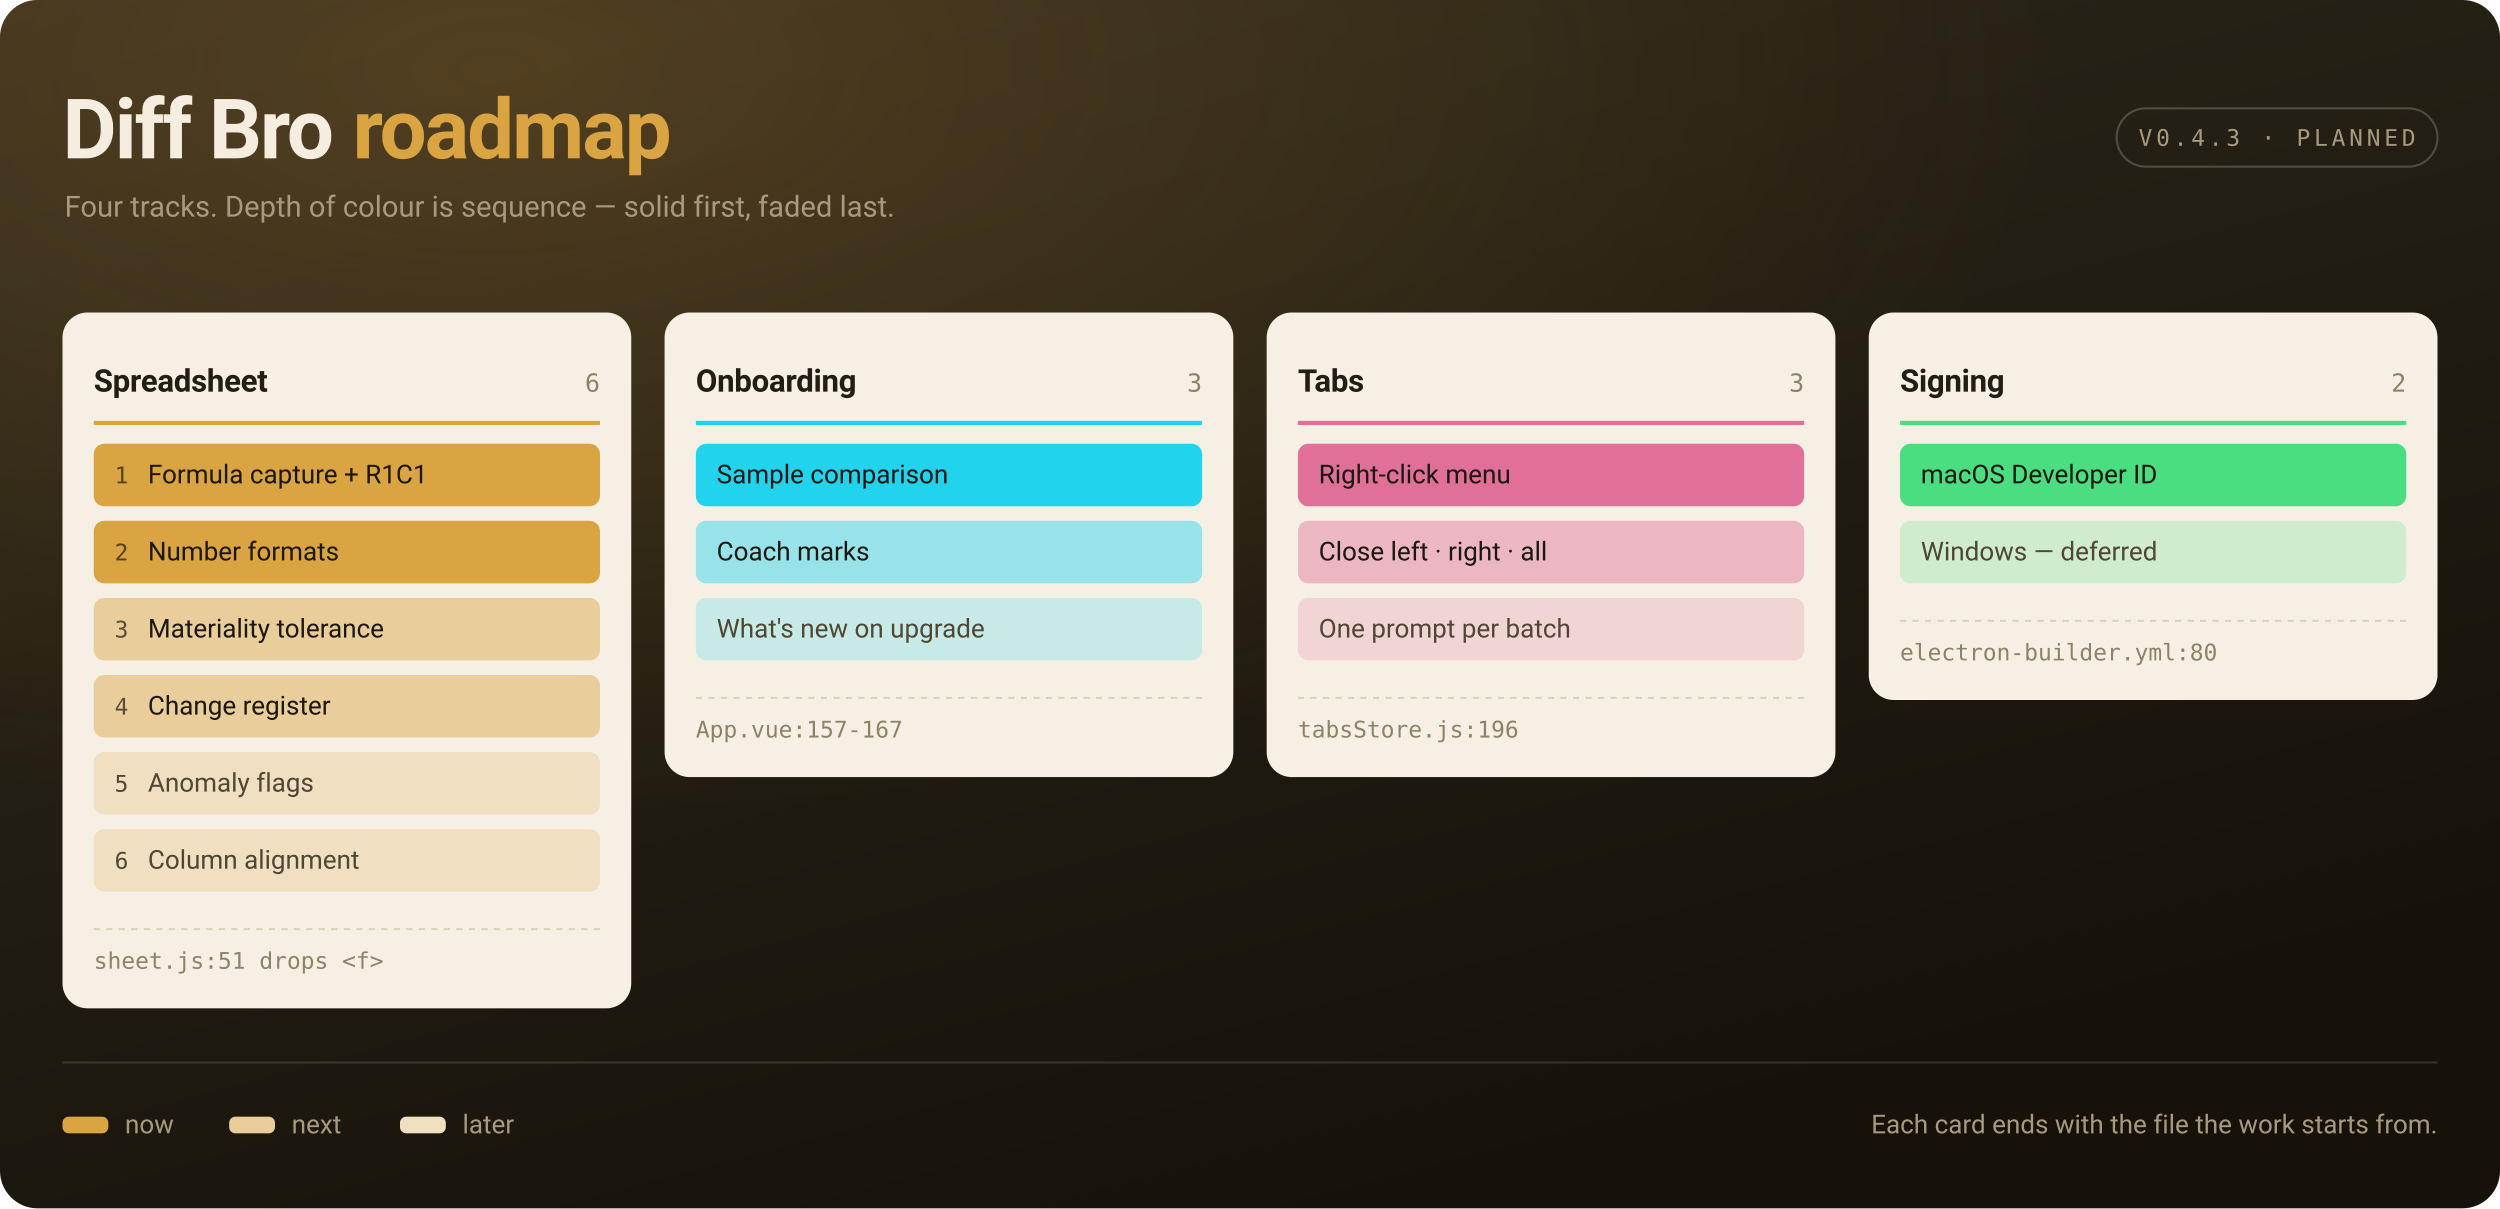
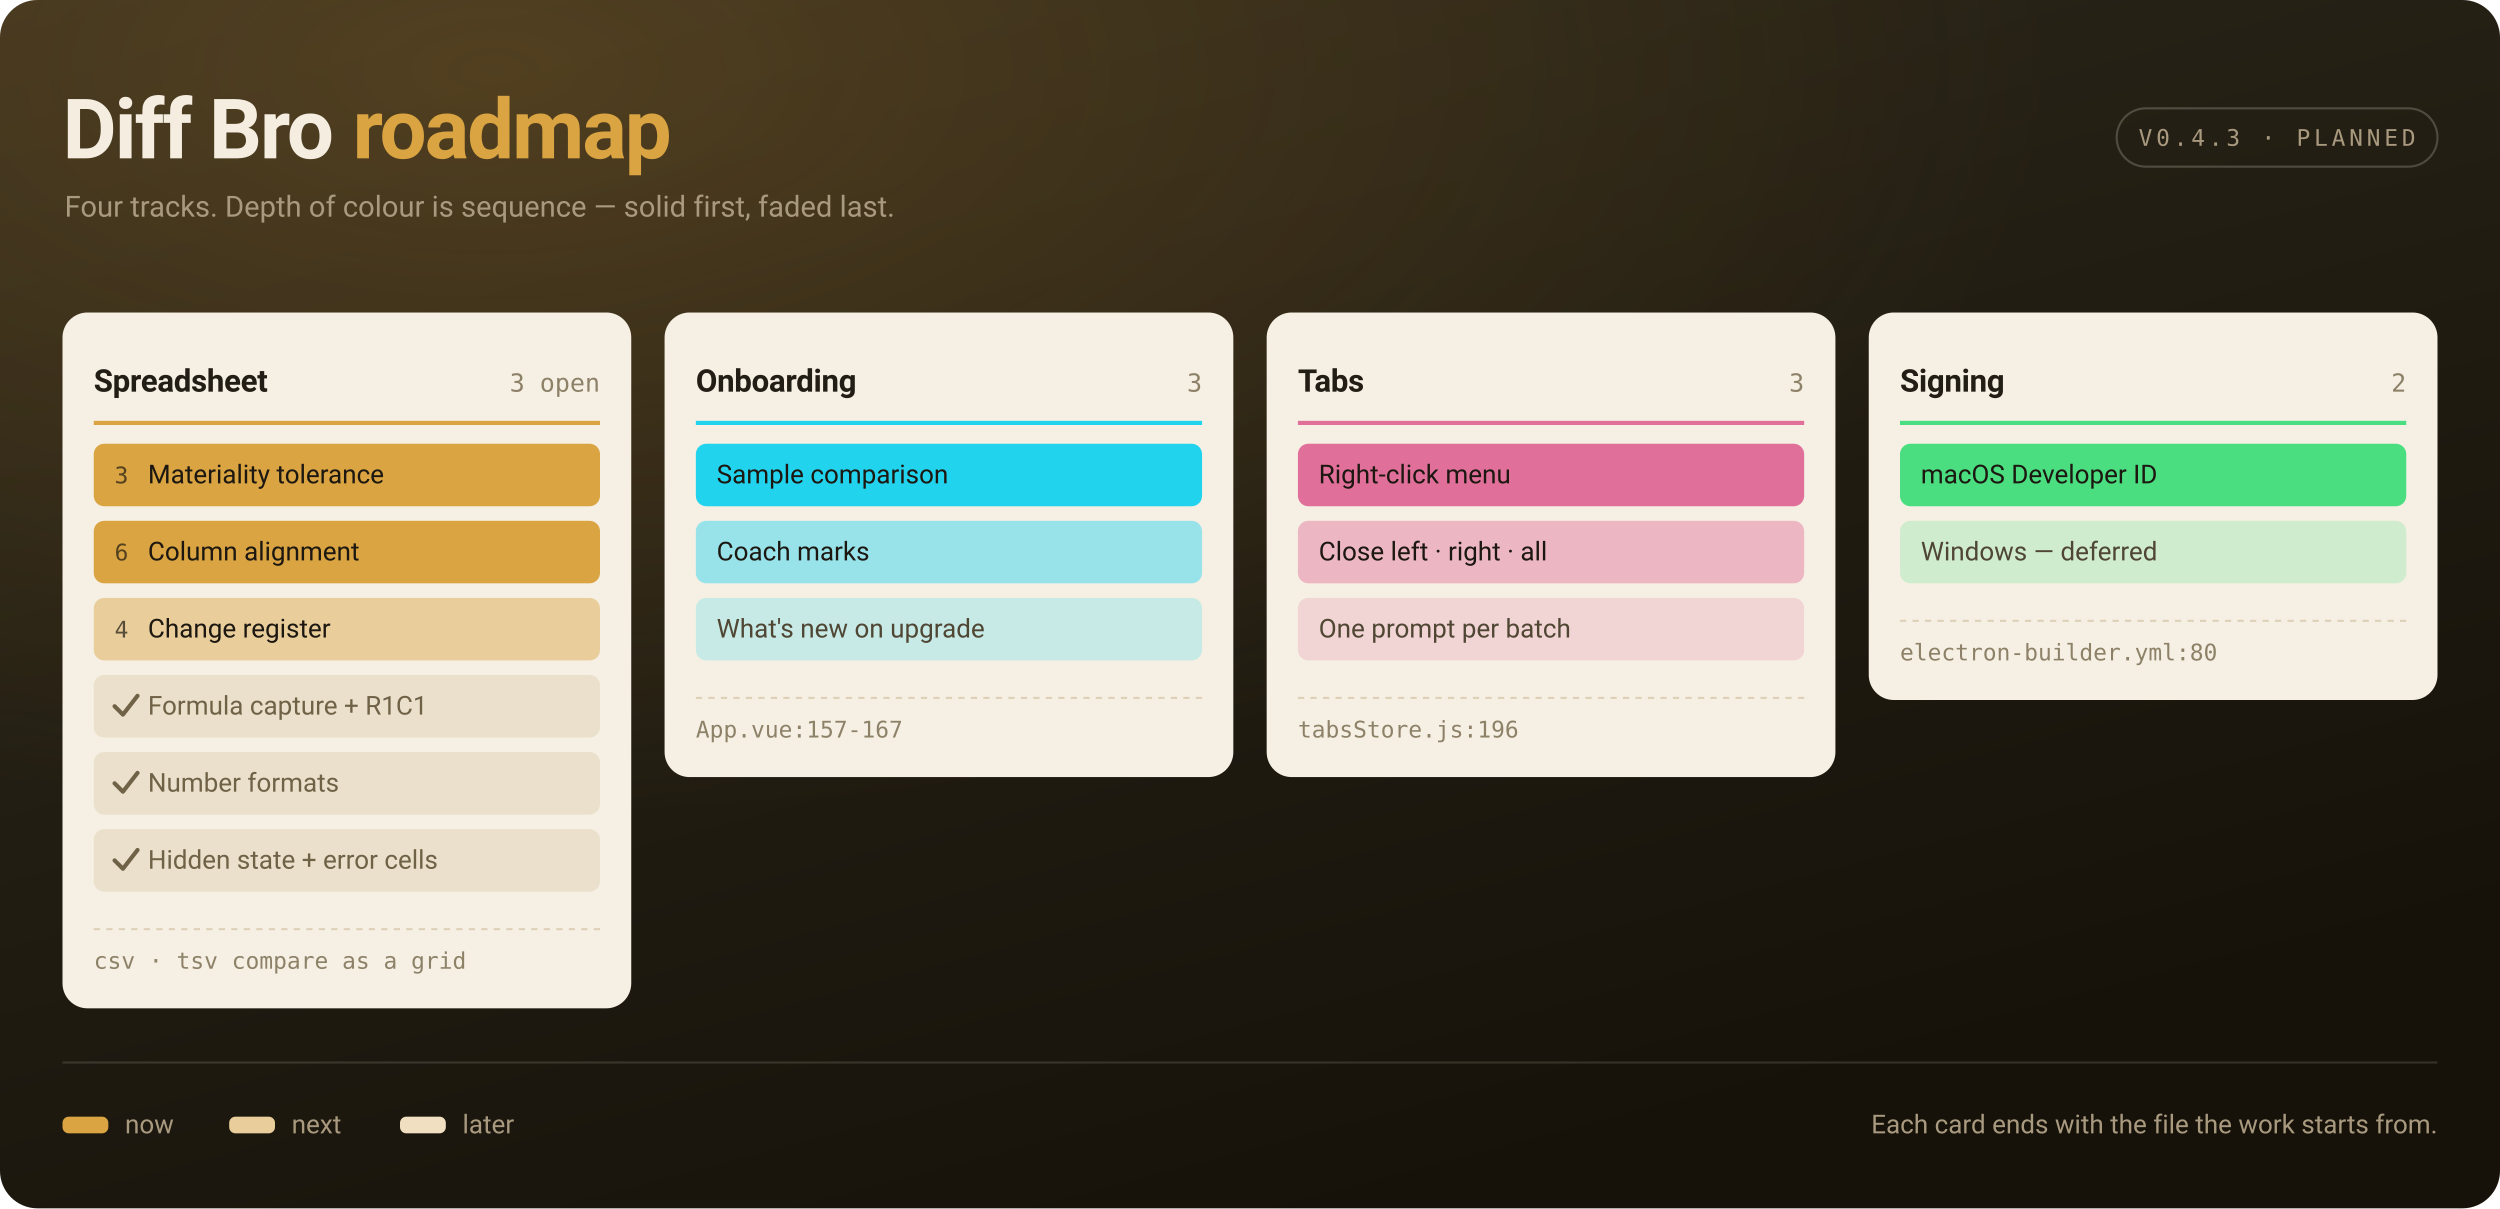
<svg xmlns="http://www.w3.org/2000/svg" viewBox="0 0 1200 580" width="1200" height="580" role="img" aria-label="Diff Bro roadmap — four tracks: spreadsheet, onboarding, tabs, signing">
  <defs>
    <linearGradient id="field" x1="0" y1="0" x2="0.55" y2="1">
      <stop offset="0" stop-color="#2f2a1c" />
      <stop offset="1" stop-color="#16120a" />
    </linearGradient>
    <radialGradient id="glow" cx="20%" cy="6%" r="62%">
      <stop offset="0" stop-color="#e8a13a" stop-opacity="0.20" />
      <stop offset="1" stop-color="#e8a13a" stop-opacity="0" />
    </radialGradient>
    <clipPath id="plate">
      <rect x="0" y="0" width="1200" height="580" rx="18" />
    </clipPath>
  </defs>
  <g clip-path="url(#plate)">
    <rect width="1200" height="580" fill="url(#field)" />
    <rect width="1200" height="580" fill="url(#glow)" />
  </g>
  <g font-family="-apple-system, BlinkMacSystemFont, 'Segoe UI', Roboto, Helvetica, Arial, sans-serif">
    <text x="30" y="76" font-size="40" font-weight="700" letter-spacing="-1" fill="#f4ede0">Diff Bro <tspan fill="#d9a441">roadmap</tspan>
    </text>
    <text x="31" y="104" font-size="14" fill="#a99a7f">Four tracks. Depth of colour is sequence — solid first, faded last.</text>
    <rect x="1016" y="52" width="154" height="28" rx="14" fill="none" stroke="#f4ede0" stroke-opacity="0.22" />
    <text x="1093" y="70" font-size="11" letter-spacing="1.8" text-anchor="middle" font-family="ui-monospace, SFMono-Regular, Menlo, monospace" fill="#a99a7f">V0.4.3 · PLANNED</text>
    <rect x="30" y="150" width="273" height="334" rx="12" fill="#f6f0e4" />
    <text x="45" y="188" font-size="15" font-weight="600" letter-spacing="-0.15" fill="#221e16">Spreadsheet</text>
-     <text x="288" y="188" font-size="12" text-anchor="end" font-family="ui-monospace, SFMono-Regular, Menlo, monospace" fill="#8d8168">6</text>
+     <text x="288" y="188" font-size="12" text-anchor="end" font-family="ui-monospace, SFMono-Regular, Menlo, monospace" fill="#8d8168">3 open</text>
    <rect x="45" y="202" width="243" height="2" fill="#d9a441" />
    <rect x="45" y="213" width="243" height="30" rx="5" fill="#d9a441" />
-     <text x="55" y="232" font-size="11" font-family="ui-monospace, SFMono-Regular, Menlo, monospace" fill="#1c1710" fill-opacity="0.7">1</text>
-     <text x="71" y="232" font-size="12.5" fill="#1c1710">Formula capture + R1C1</text>
+     <text x="55" y="232" font-size="11" font-family="ui-monospace, SFMono-Regular, Menlo, monospace" fill="#1c1710" fill-opacity="0.7">3</text>
+     <text x="71" y="232" font-size="12.5" fill="#1c1710">Materiality tolerance</text>
    <rect x="45" y="250" width="243" height="30" rx="5" fill="#d9a441" />
-     <text x="55" y="269" font-size="11" font-family="ui-monospace, SFMono-Regular, Menlo, monospace" fill="#1c1710" fill-opacity="0.7">2</text>
-     <text x="71" y="269" font-size="12.5" fill="#1c1710">Number formats</text>
+     <text x="55" y="269" font-size="11" font-family="ui-monospace, SFMono-Regular, Menlo, monospace" fill="#1c1710" fill-opacity="0.7">6</text>
+     <text x="71" y="269" font-size="12.5" fill="#1c1710">Column alignment</text>
    <rect x="45" y="287" width="243" height="30" rx="5" fill="#e9ce9b" />
-     <text x="55" y="306" font-size="11" font-family="ui-monospace, SFMono-Regular, Menlo, monospace" fill="#1c1710" fill-opacity="0.7">3</text>
-     <text x="71" y="306" font-size="12.5" fill="#1c1710">Materiality tolerance</text>
-     <rect x="45" y="324" width="243" height="30" rx="5" fill="#e9ce9b" />
-     <text x="55" y="343" font-size="11" font-family="ui-monospace, SFMono-Regular, Menlo, monospace" fill="#1c1710" fill-opacity="0.7">4</text>
-     <text x="71" y="343" font-size="12.5" fill="#1c1710">Change register</text>
-     <rect x="45" y="361" width="243" height="30" rx="5" fill="#f0dfc0" />
-     <text x="55" y="380" font-size="11" font-family="ui-monospace, SFMono-Regular, Menlo, monospace" fill="#4f4634">5</text>
-     <text x="71" y="380" font-size="12.5" fill="#4f4634">Anomaly flags</text>
-     <rect x="45" y="398" width="243" height="30" rx="5" fill="#f0dfc0" />
-     <text x="55" y="417" font-size="11" font-family="ui-monospace, SFMono-Regular, Menlo, monospace" fill="#4f4634">6</text>
-     <text x="71" y="417" font-size="12.5" fill="#4f4634">Column alignment</text>
+     <text x="55" y="306" font-size="11" font-family="ui-monospace, SFMono-Regular, Menlo, monospace" fill="#1c1710" fill-opacity="0.7">4</text>
+     <text x="71" y="306" font-size="12.5" fill="#1c1710">Change register</text>
+     <rect x="45" y="324" width="243" height="30" rx="5" fill="#eae0cb" />
+     <path d="M55 339 l4 4 l7 -9" fill="none" stroke="#6f6247" stroke-width="2" stroke-linecap="round" stroke-linejoin="round" />
+     <text x="71" y="343" font-size="12.5" fill="#6f6247">Formula capture + R1C1</text>
+     <rect x="45" y="361" width="243" height="30" rx="5" fill="#eae0cb" />
+     <path d="M55 376 l4 4 l7 -9" fill="none" stroke="#6f6247" stroke-width="2" stroke-linecap="round" stroke-linejoin="round" />
+     <text x="71" y="380" font-size="12.5" fill="#6f6247">Number formats</text>
+     <rect x="45" y="398" width="243" height="30" rx="5" fill="#eae0cb" />
+     <path d="M55 413 l4 4 l7 -9" fill="none" stroke="#6f6247" stroke-width="2" stroke-linecap="round" stroke-linejoin="round" />
+     <text x="71" y="417" font-size="12.5" fill="#6f6247">Hidden state + error cells</text>
    <line x1="45" y1="446" x2="288" y2="446" stroke="#ddd0b6" stroke-dasharray="3 3" />
-     <text x="45" y="465" font-size="11" font-family="ui-monospace, SFMono-Regular, Menlo, monospace" fill="#8d8168">sheet.js:51 drops &lt;f&gt;</text>
+     <text x="45" y="465" font-size="11" font-family="ui-monospace, SFMono-Regular, Menlo, monospace" fill="#8d8168">csv · tsv compare as a grid</text>
    <rect x="319" y="150" width="273" height="223" rx="12" fill="#f6f0e4" />
    <text x="334" y="188" font-size="15" font-weight="600" letter-spacing="-0.15" fill="#221e16">Onboarding</text>
    <text x="577" y="188" font-size="12" text-anchor="end" font-family="ui-monospace, SFMono-Regular, Menlo, monospace" fill="#8d8168">3</text>
    <rect x="334" y="202" width="243" height="2" fill="#22d3ee" />
    <rect x="334" y="213" width="243" height="30" rx="5" fill="#22d3ee" />
    <text x="344" y="232" font-size="12.5" fill="#1c1710">Sample comparison</text>
    <rect x="334" y="250" width="243" height="30" rx="5" fill="#97e3e9" />
    <text x="344" y="269" font-size="12.5" fill="#1c1710">Coach marks</text>
    <rect x="334" y="287" width="243" height="30" rx="5" fill="#c7eae6" />
    <text x="344" y="306" font-size="12.5" fill="#4f4634">What's new on upgrade</text>
    <line x1="334" y1="335" x2="577" y2="335" stroke="#ddd0b6" stroke-dasharray="3 3" />
    <text x="334" y="354" font-size="11" font-family="ui-monospace, SFMono-Regular, Menlo, monospace" fill="#8d8168">App.vue:157-167</text>
    <rect x="608" y="150" width="273" height="223" rx="12" fill="#f6f0e4" />
    <text x="623" y="188" font-size="15" font-weight="600" letter-spacing="-0.15" fill="#221e16">Tabs</text>
    <text x="866" y="188" font-size="12" text-anchor="end" font-family="ui-monospace, SFMono-Regular, Menlo, monospace" fill="#8d8168">3</text>
    <rect x="623" y="202" width="243" height="2" fill="#e0709a" />
    <rect x="623" y="213" width="243" height="30" rx="5" fill="#e0709a" />
    <text x="633" y="232" font-size="12.5" fill="#1c1710">Right-click menu</text>
    <rect x="623" y="250" width="243" height="30" rx="5" fill="#ecb6c3" />
    <text x="633" y="269" font-size="12.5" fill="#1c1710">Close left · right · all</text>
    <rect x="623" y="287" width="243" height="30" rx="5" fill="#f1d4d4" />
    <text x="633" y="306" font-size="12.5" fill="#4f4634">One prompt per batch</text>
    <line x1="623" y1="335" x2="866" y2="335" stroke="#ddd0b6" stroke-dasharray="3 3" />
    <text x="623" y="354" font-size="11" font-family="ui-monospace, SFMono-Regular, Menlo, monospace" fill="#8d8168">tabsStore.js:196</text>
    <rect x="897" y="150" width="273" height="186" rx="12" fill="#f6f0e4" />
    <text x="912" y="188" font-size="15" font-weight="600" letter-spacing="-0.15" fill="#221e16">Signing</text>
    <text x="1155" y="188" font-size="12" text-anchor="end" font-family="ui-monospace, SFMono-Regular, Menlo, monospace" fill="#8d8168">2</text>
    <rect x="912" y="202" width="243" height="2" fill="#4ade80" />
    <rect x="912" y="213" width="243" height="30" rx="5" fill="#4ade80" />
    <text x="922" y="232" font-size="12.5" fill="#1c1710">macOS Developer ID</text>
    <rect x="912" y="250" width="243" height="30" rx="5" fill="#d0ecce" />
    <text x="922" y="269" font-size="12.5" fill="#4f4634">Windows — deferred</text>
    <line x1="912" y1="298" x2="1155" y2="298" stroke="#ddd0b6" stroke-dasharray="3 3" />
    <text x="912" y="317" font-size="11" font-family="ui-monospace, SFMono-Regular, Menlo, monospace" fill="#8d8168">electron-builder.yml:80</text>
    <line x1="30" y1="510" x2="1170" y2="510" stroke="#f4ede0" stroke-opacity="0.14" />
    <rect x="30" y="536" width="22" height="8" rx="3" fill="#d9a441" />
    <text x="60" y="544" font-size="12.5" fill="#a99a7f">now</text>
    <rect x="110" y="536" width="22" height="8" rx="3" fill="#e9ce9b" />
    <text x="140" y="544" font-size="12.5" fill="#a99a7f">next</text>
    <rect x="192" y="536" width="22" height="8" rx="3" fill="#f0dfc0" />
    <text x="222" y="544" font-size="12.5" fill="#a99a7f">later</text>
    <text x="1170" y="544" font-size="12.5" text-anchor="end" fill="#a99a7f">Each card ends with the file the work starts from.</text>
  </g>
</svg>
